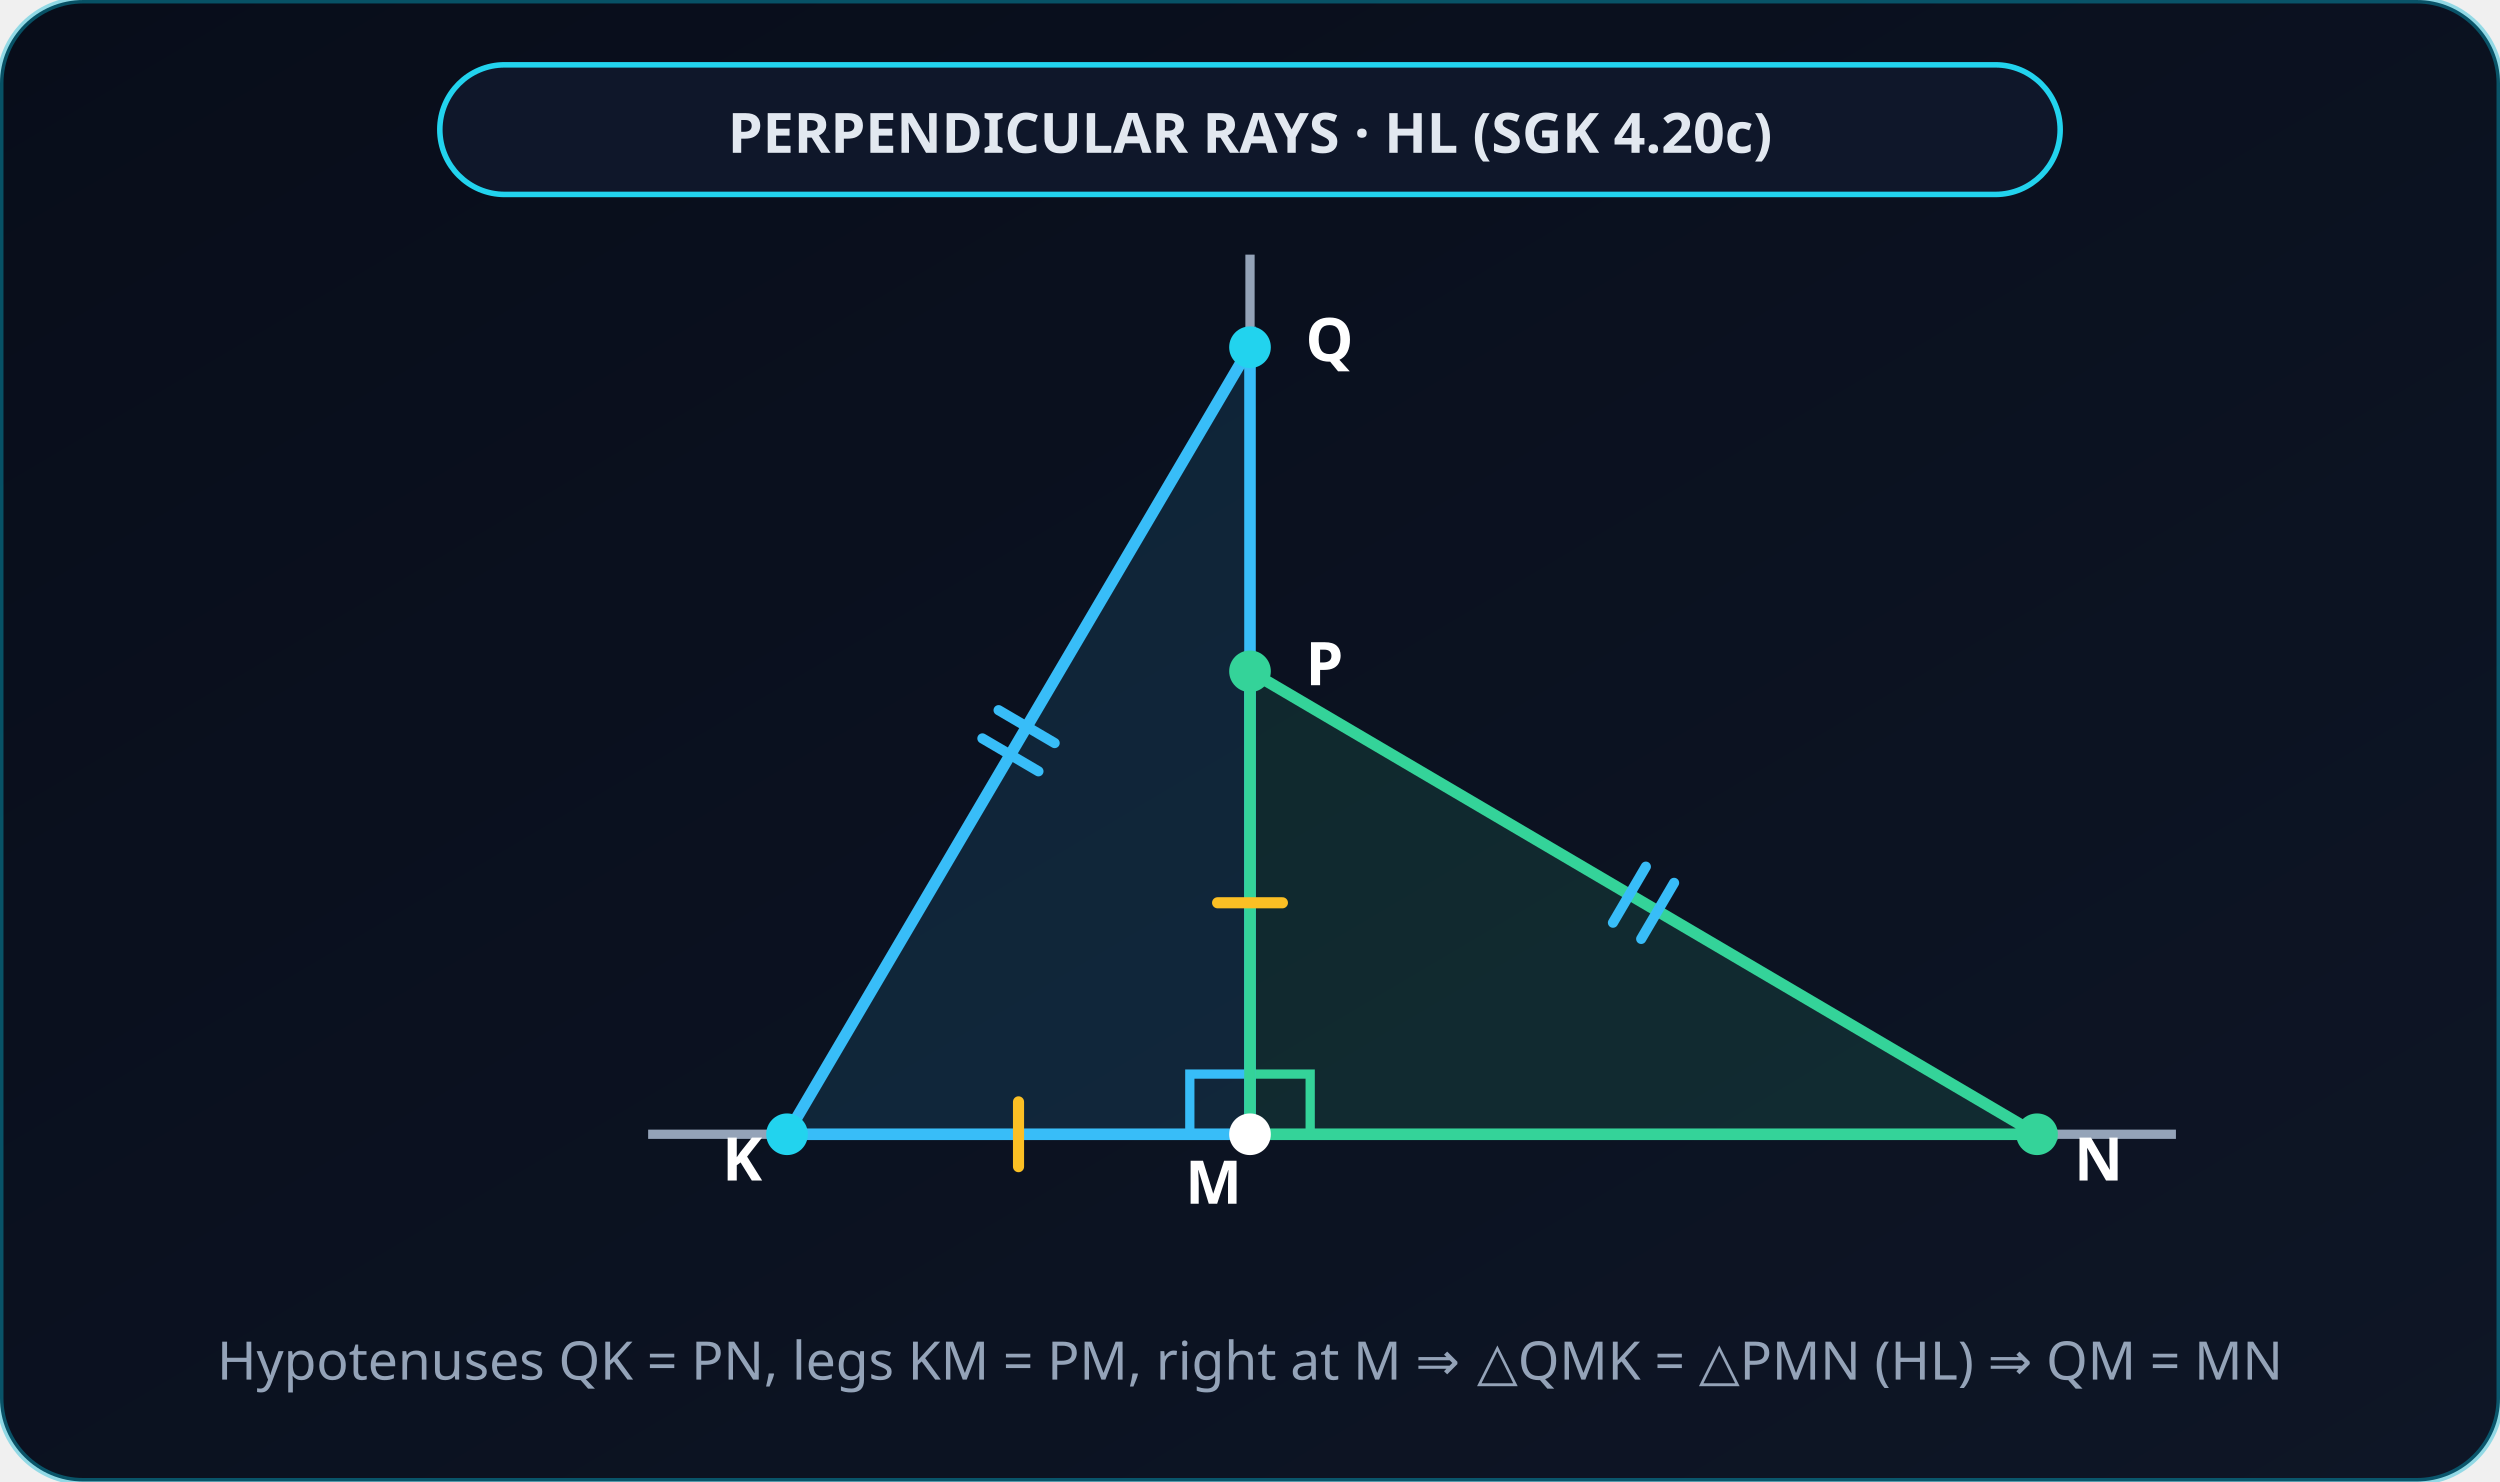
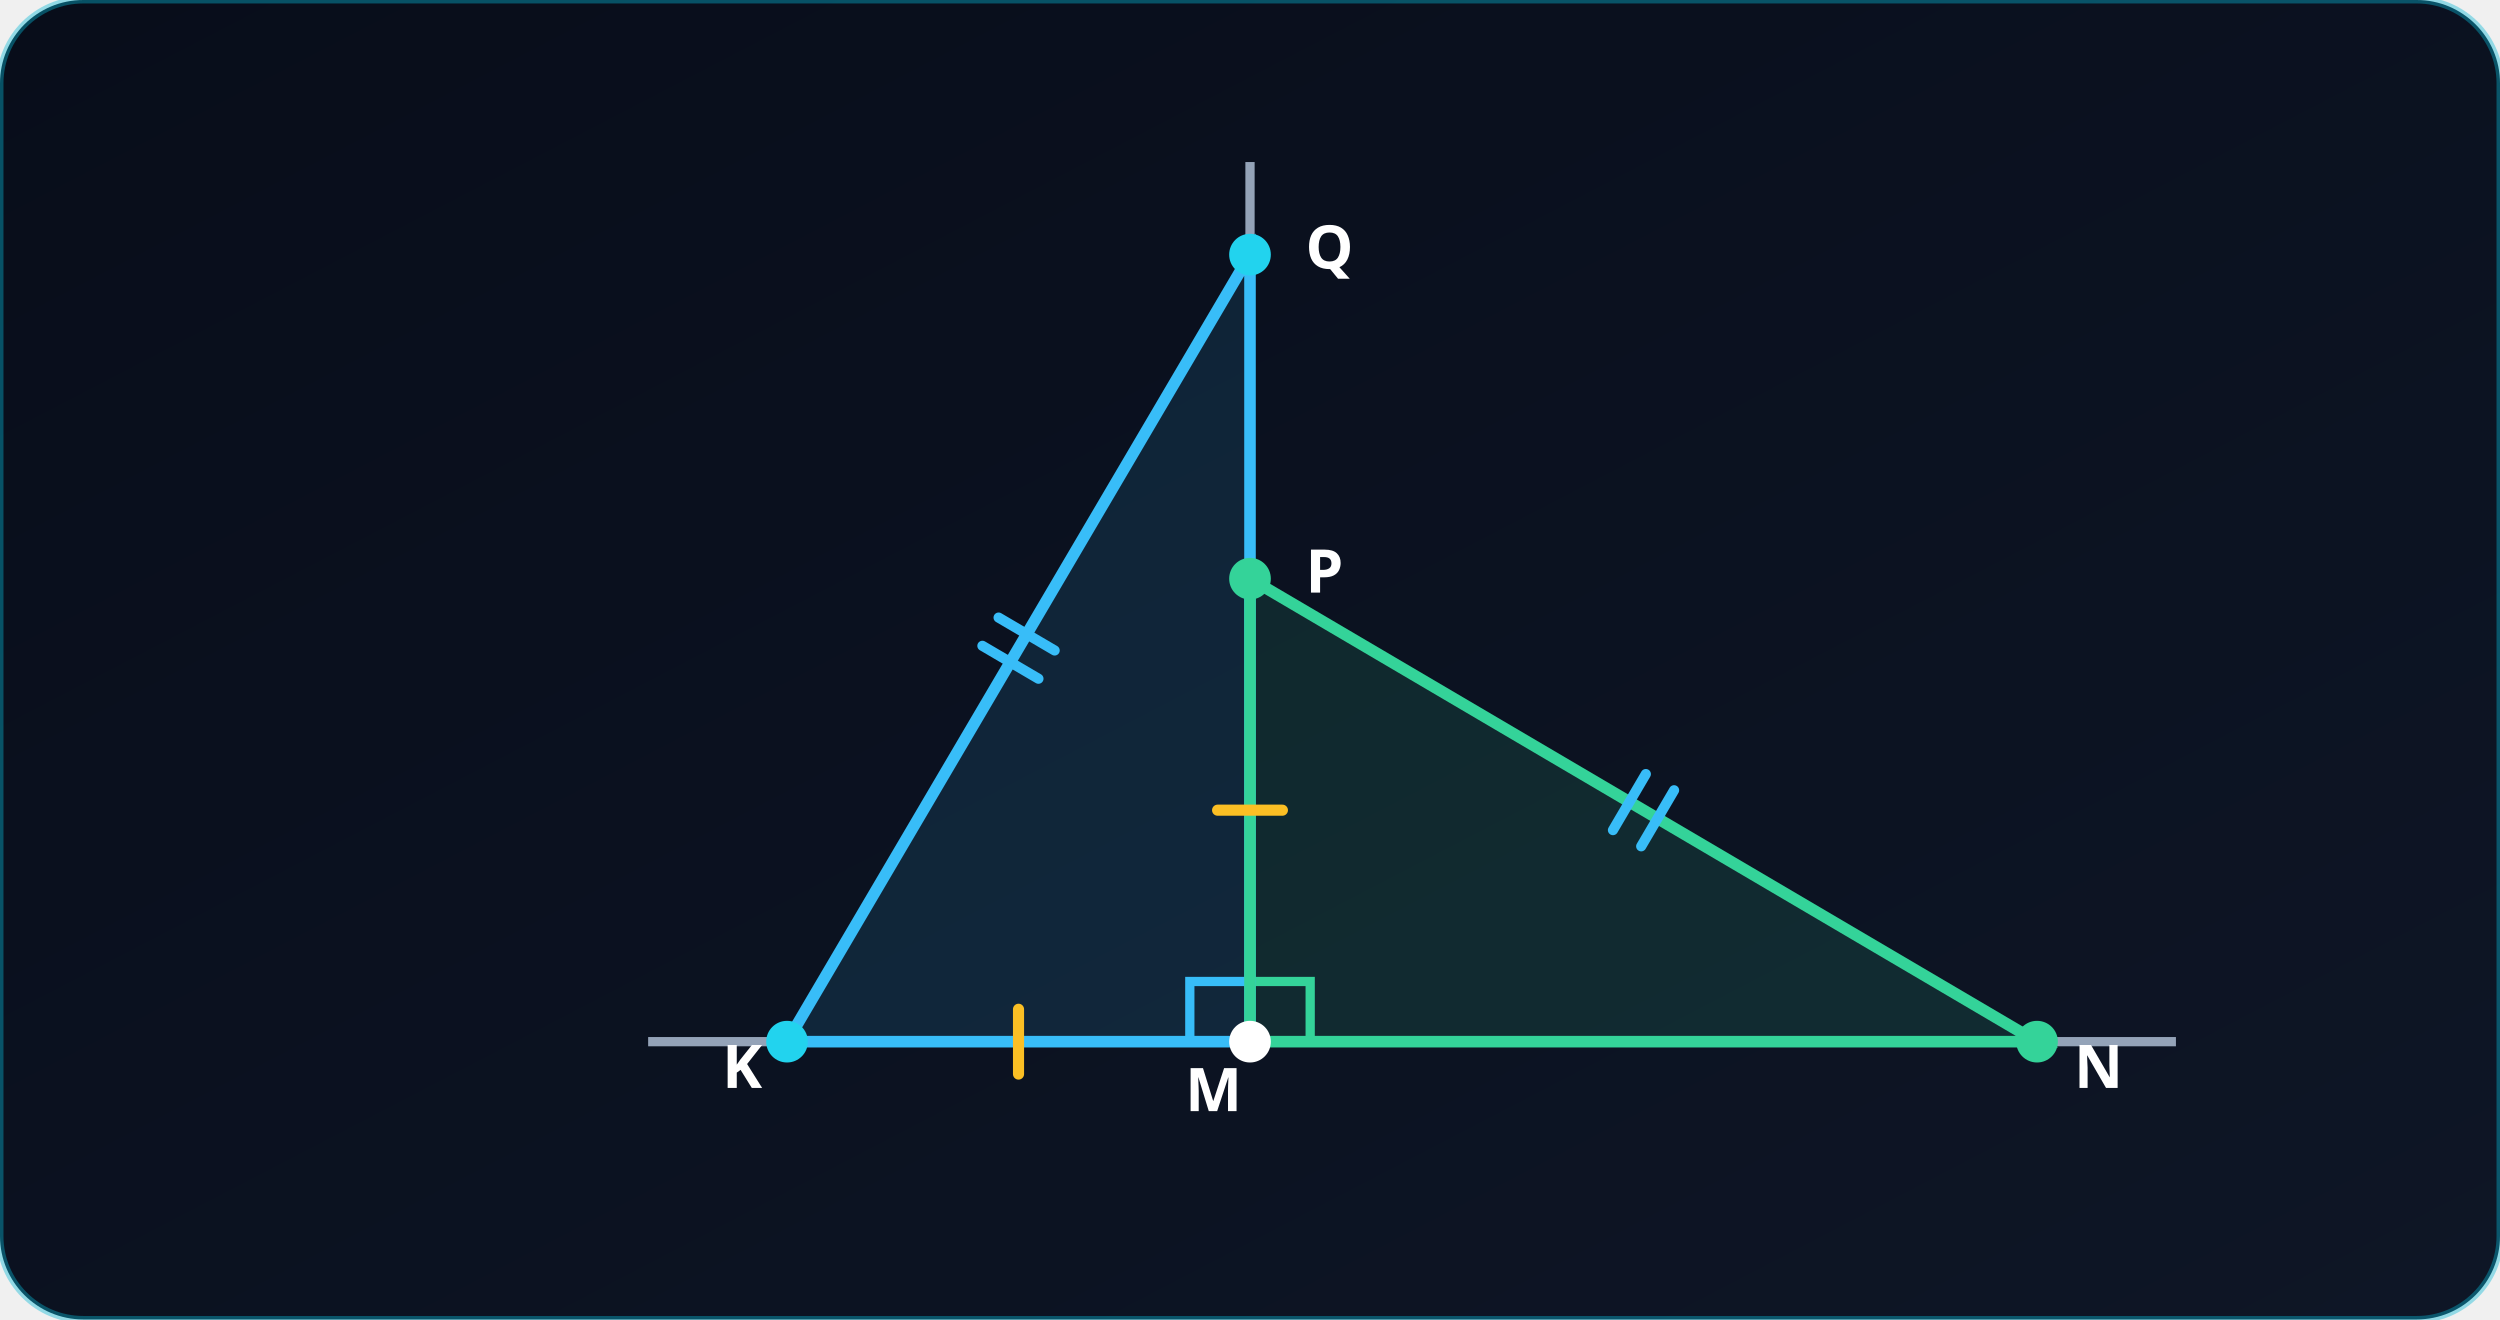
- <svg xmlns="http://www.w3.org/2000/svg" viewBox="0 0 540 320" width="100%" height="280" role="img" aria-labelledby="title desc">
+ <svg xmlns="http://www.w3.org/2000/svg" viewBox="0 0 540 285" width="100%" height="280" role="img" aria-labelledby="title desc">
  <defs>
    <linearGradient id="bgGrad" x1="0%" y1="0%" x2="100%" y2="100%">
      <stop offset="0%" stop-color="#080D1A" />
      <stop offset="100%" stop-color="#0E1626" />
    </linearGradient>
    <filter id="neonGlow" x="-20%" y="-20%" width="140%" height="140%">
      <feGaussianBlur stdDeviation="3" result="blur" />
      <feMerge>
        <feMergeNode in="blur" />
        <feMergeNode in="SourceGraphic" />
      </feMerge>
    </filter>
  </defs>
-   <rect width="540" height="320" rx="18" fill="url(#bgGrad)" stroke="#06B6D4" stroke-width="1.5" stroke-opacity="0.4" />
-   <rect x="95" y="14" width="350" height="28" rx="14" fill="#0F172A" stroke="#22D3EE" stroke-width="1.2" />
-   <text x="270" y="33" fill="#E2E8F0" font-family="system-ui" font-size="12" font-weight="bold" text-anchor="middle">PERPENDICULAR RAYS · HL (SGK 4.20c)</text>
-   <line x1="140" y1="245" x2="470" y2="245" stroke="#94A3B8" stroke-width="2" />
-   <line x1="270" y1="245" x2="270" y2="55" stroke="#94A3B8" stroke-width="2" />
-   <path d="M 257.0 245.0 L 257.0 232.0 L 270.0 232.0" fill="none" stroke="#38BDF8" stroke-width="2" />
-   <path d="M 283.0 245.0 L 283.0 232.0 L 270.0 232.0" fill="none" stroke="#34D399" stroke-width="2" />
-   <polygon points="170,245 270,245 270,75" fill="rgba(56,189,248,0.12)" stroke="#38BDF8" stroke-width="2.5" />
-   <polygon points="440,245 270,245 270,145" fill="rgba(52,211,153,0.12)" stroke="#34D399" stroke-width="2.5" />
-   <line x1="220.0" y1="238.0" x2="220.0" y2="252.0" stroke="#FBBF24" stroke-width="2.4" stroke-linecap="round" />
-   <line x1="263.0" y1="195.0" x2="277.0" y2="195.0" stroke="#FBBF24" stroke-width="2.4" stroke-linecap="round" />
-   <line x1="212.2" y1="159.5" x2="224.3" y2="166.6" stroke="#38BDF8" stroke-width="2.2" stroke-linecap="round" />
-   <line x1="215.7" y1="153.4" x2="227.8" y2="160.5" stroke="#38BDF8" stroke-width="2.2" stroke-linecap="round" />
-   <line x1="354.5" y1="202.8" x2="361.6" y2="190.7" stroke="#38BDF8" stroke-width="2.2" stroke-linecap="round" />
-   <line x1="348.4" y1="199.3" x2="355.5" y2="187.2" stroke="#38BDF8" stroke-width="2.2" stroke-linecap="round" />
-   <circle cx="270" cy="245" r="4.5" fill="#FFF" />
-   <text x="256" y="260" fill="#FFF" font-family="system-ui" font-size="13" font-weight="bold">M</text>
-   <circle cx="170" cy="245" r="4.5" fill="#22D3EE" />
-   <text x="156" y="255" fill="#FFF" font-family="system-ui" font-size="13" font-weight="bold">K</text>
-   <circle cx="440" cy="245" r="4.5" fill="#34D399" />
-   <text x="448" y="255" fill="#FFF" font-family="system-ui" font-size="13" font-weight="bold">N</text>
-   <circle cx="270" cy="145" r="4.5" fill="#34D399" />
-   <text x="282" y="148" fill="#FFF" font-family="system-ui" font-size="13" font-weight="bold">P</text>
-   <circle cx="270" cy="75" r="4.5" fill="#22D3EE" />
-   <text x="282" y="78" fill="#FFF" font-family="system-ui" font-size="13" font-weight="bold">Q</text>
-   <text x="270" y="298" fill="#94A3B8" font-family="system-ui" font-size="11.5" text-anchor="middle">Hypotenuses QK = PN, legs KM = PM, right at M ⇒ △QMK = △PMN (HL) ⇒ QM = MN</text>
+   <rect width="540" height="285" rx="18" fill="url(#bgGrad)" stroke="#06B6D4" stroke-width="1.5" stroke-opacity="0.4" />
+   <g transform="translate(0, -20)">
+     <line x1="140" y1="245" x2="470" y2="245" stroke="#94A3B8" stroke-width="2" />
+     <line x1="270" y1="245" x2="270" y2="55" stroke="#94A3B8" stroke-width="2" />
+     <path d="M 257.0 245.0 L 257.0 232.0 L 270.0 232.0" fill="none" stroke="#38BDF8" stroke-width="2" />
+     <path d="M 283.0 245.0 L 283.0 232.0 L 270.0 232.0" fill="none" stroke="#34D399" stroke-width="2" />
+     <polygon points="170,245 270,245 270,75" fill="rgba(56,189,248,0.12)" stroke="#38BDF8" stroke-width="2.5" />
+     <polygon points="440,245 270,245 270,145" fill="rgba(52,211,153,0.12)" stroke="#34D399" stroke-width="2.5" />
+     <line x1="220.0" y1="238.0" x2="220.0" y2="252.0" stroke="#FBBF24" stroke-width="2.4" stroke-linecap="round" />
+     <line x1="263.0" y1="195.0" x2="277.0" y2="195.0" stroke="#FBBF24" stroke-width="2.4" stroke-linecap="round" />
+     <line x1="212.2" y1="159.5" x2="224.3" y2="166.6" stroke="#38BDF8" stroke-width="2.2" stroke-linecap="round" />
+     <line x1="215.7" y1="153.4" x2="227.8" y2="160.5" stroke="#38BDF8" stroke-width="2.2" stroke-linecap="round" />
+     <line x1="354.5" y1="202.8" x2="361.6" y2="190.7" stroke="#38BDF8" stroke-width="2.2" stroke-linecap="round" />
+     <line x1="348.4" y1="199.3" x2="355.5" y2="187.2" stroke="#38BDF8" stroke-width="2.2" stroke-linecap="round" />
+     <circle cx="270" cy="245" r="4.5" fill="#FFF" />
+     <text x="256" y="260" fill="#FFF" font-family="system-ui" font-size="13" font-weight="bold">M</text>
+     <circle cx="170" cy="245" r="4.5" fill="#22D3EE" />
+     <text x="156" y="255" fill="#FFF" font-family="system-ui" font-size="13" font-weight="bold">K</text>
+     <circle cx="440" cy="245" r="4.5" fill="#34D399" />
+     <text x="448" y="255" fill="#FFF" font-family="system-ui" font-size="13" font-weight="bold">N</text>
+     <circle cx="270" cy="145" r="4.5" fill="#34D399" />
+     <text x="282" y="148" fill="#FFF" font-family="system-ui" font-size="13" font-weight="bold">P</text>
+     <circle cx="270" cy="75" r="4.5" fill="#22D3EE" />
+     <text x="282" y="78" fill="#FFF" font-family="system-ui" font-size="13" font-weight="bold">Q</text>
+   </g>
</svg>
